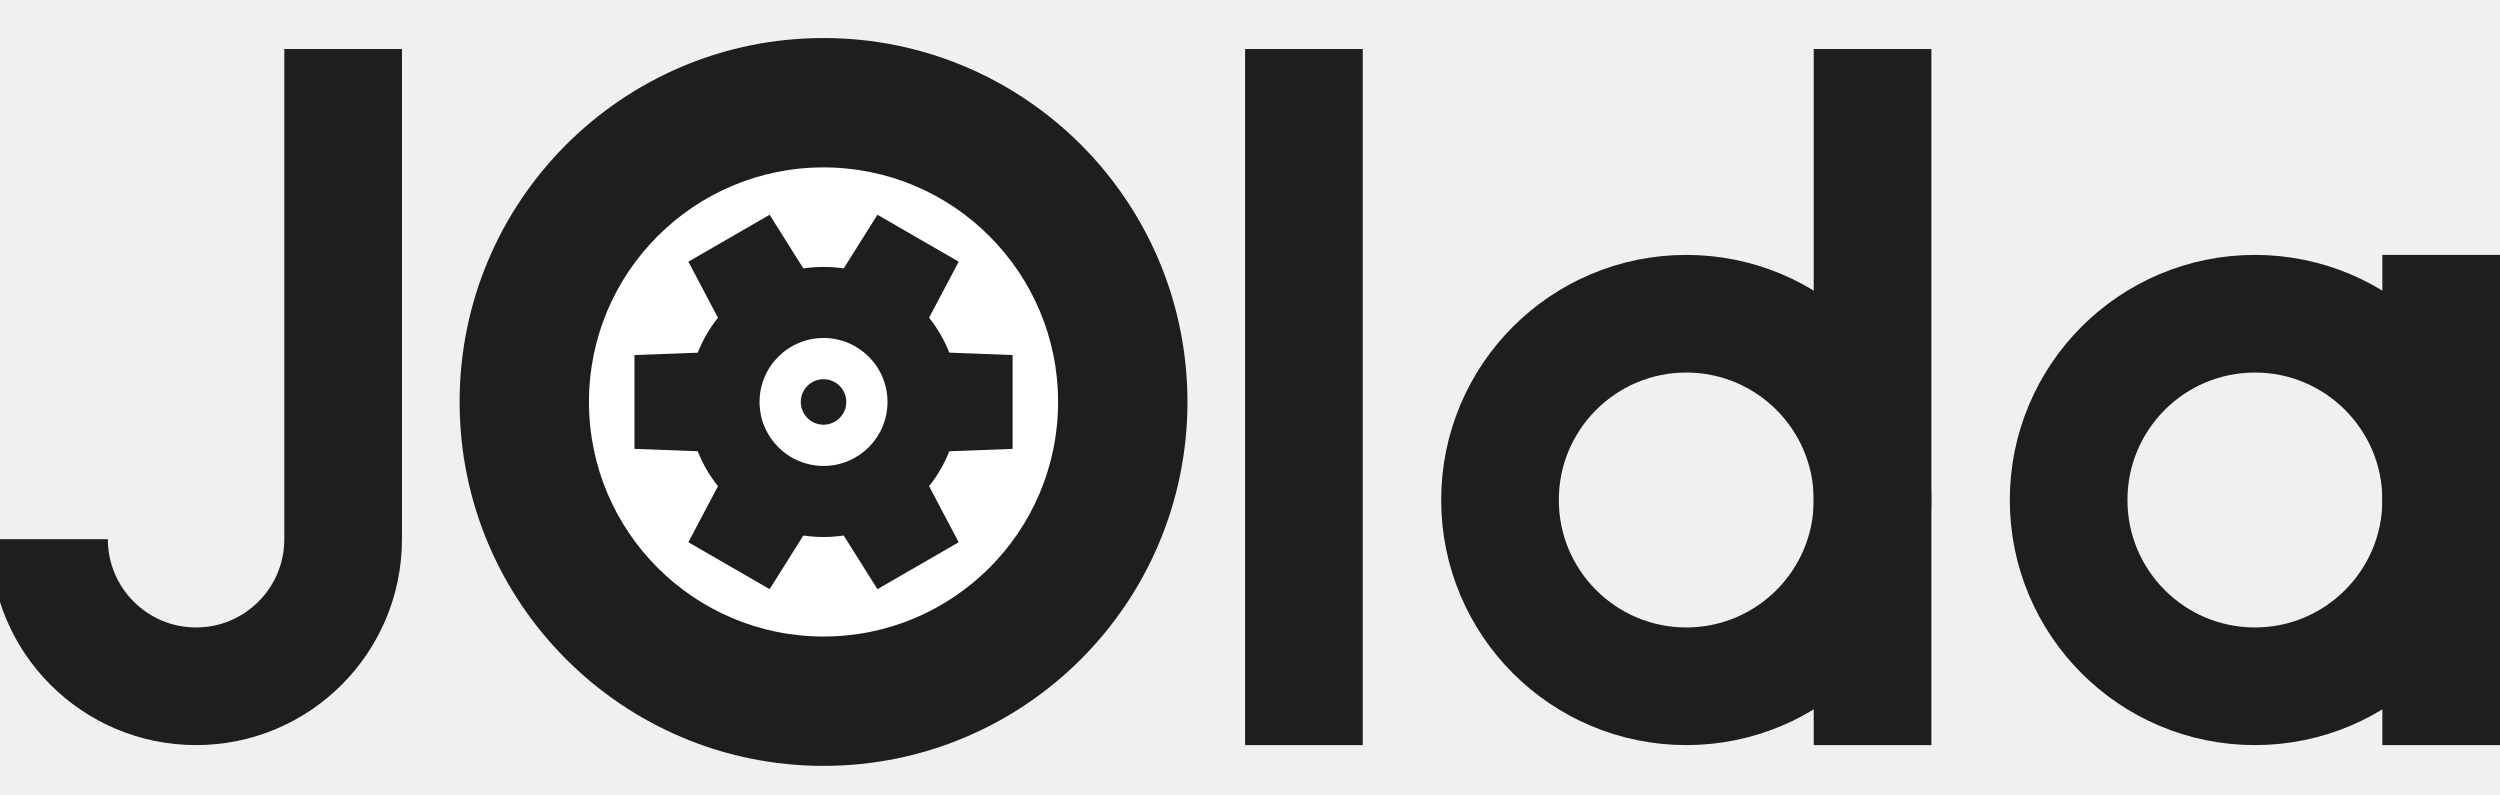
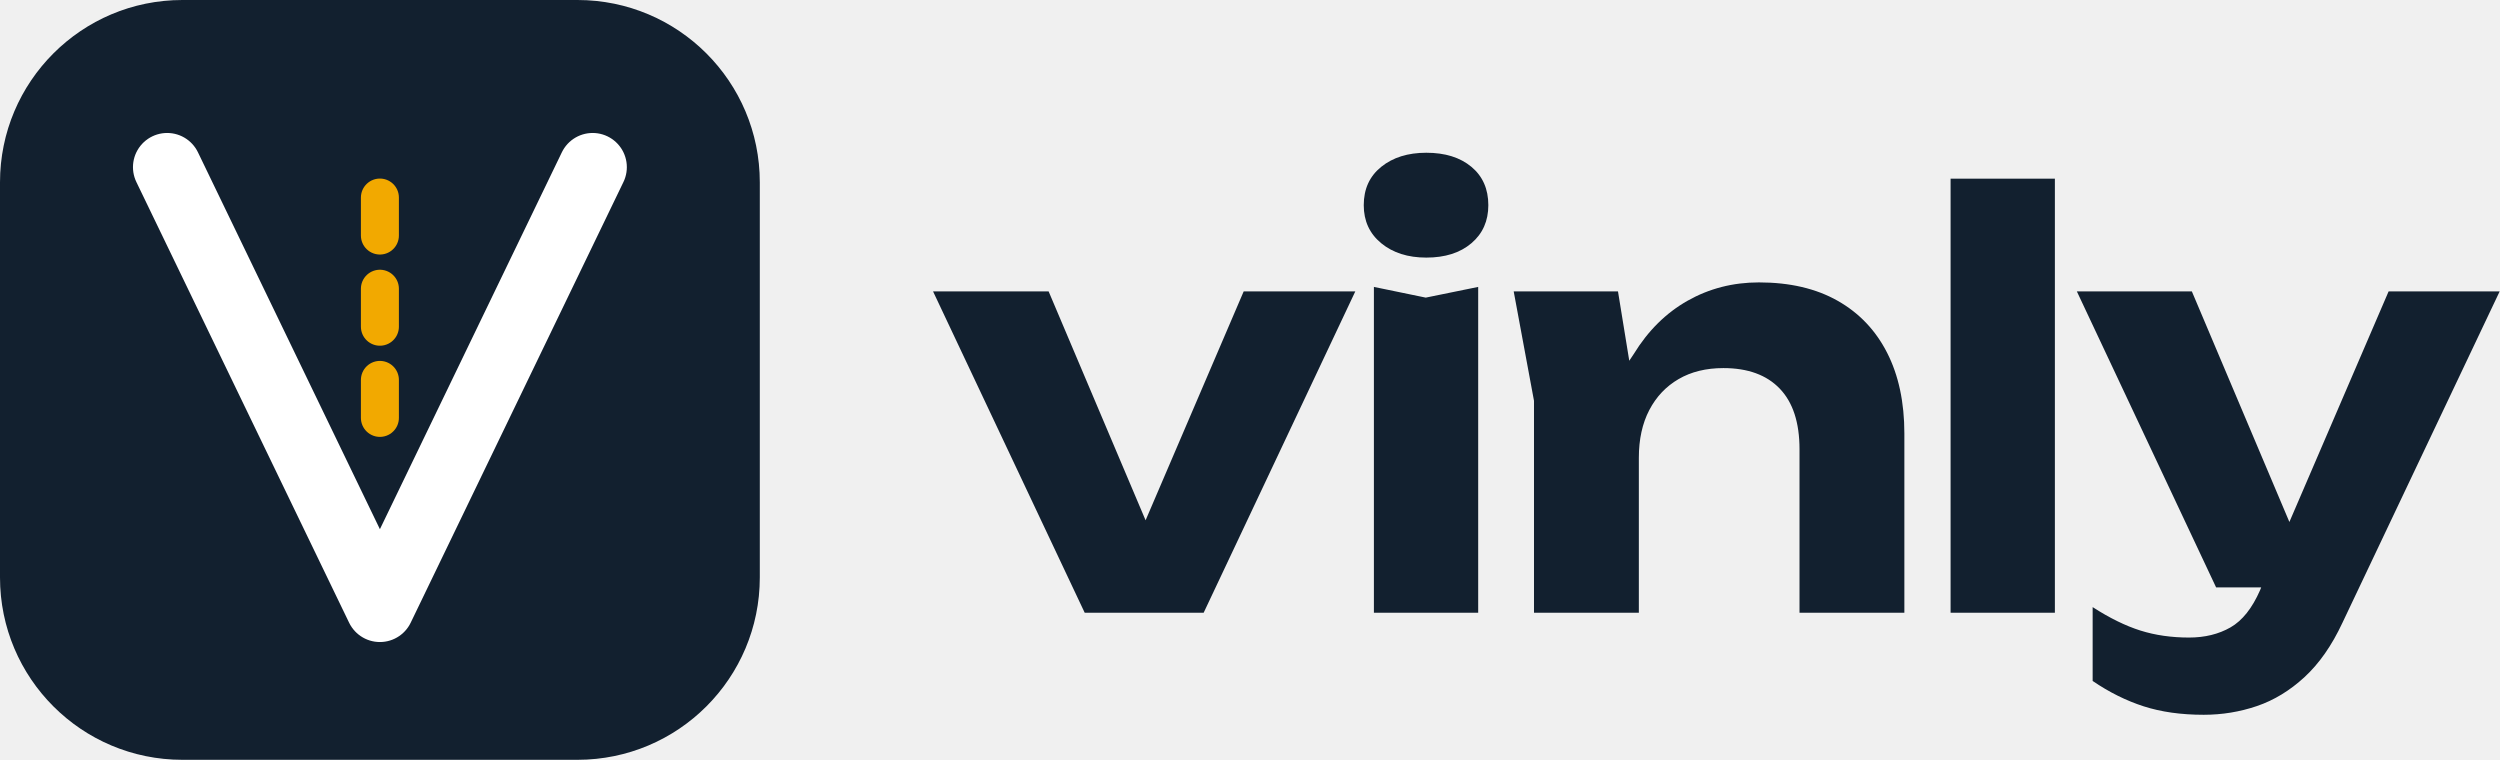
- <svg xmlns="http://www.w3.org/2000/svg" viewBox="20 30 510 162" role="img" aria-label="Jolda">
-   <g fill="none" stroke="#201e1d" stroke-width="24">
-     <path d="M90 40V140A30 30 0 0 1 30 140" />
-     <path d="M286 40V182" />
-     <circle cx="364" cy="132" r="38" />
-     <path d="M402 40V182" />
-     <circle cx="480" cy="132" r="38" />
-     <path d="M518 82V182" />
+ <svg xmlns="http://www.w3.org/2000/svg" viewBox="0 0 408 124" width="408" height="124" role="img" aria-label="Vinly">
+   <g transform="scale(1.24)">
+     <rect width="100" height="100" rx="24" fill="#12202F" />
+     <path d="M22 22 L50 80 L78 22" fill="none" stroke="#FFFFFF" stroke-width="9" stroke-linecap="round" stroke-linejoin="round" />
+     <path d="M50 26V31M50 38V43M50 50V55" fill="none" stroke="#F2A900" stroke-width="5" stroke-linecap="round" />
  </g>
-   <g transform="translate(188 112) scale(.29) translate(-256 -256)">
-     <circle cx="256" cy="256" r="256" fill="#201e1d" />
-     <circle cx="256" cy="256" r="165" fill="#fff" />
-     <g fill="#201e1d">
-       <circle cx="256" cy="256" r="95" />
-       <path id="l" d="M0 -38L133 -33V33L0 38Z" transform="translate(256 256)" />
-       <use href="#l" transform="rotate(60 256 256)" />
-       <use href="#l" transform="rotate(120 256 256)" />
-       <use href="#l" transform="rotate(180 256 256)" />
-       <use href="#l" transform="rotate(240 256 256)" />
-       <use href="#l" transform="rotate(300 256 256)" />
-     </g>
-     <circle cx="256" cy="256" r="45" fill="#fff" />
-     <circle cx="256" cy="256" r="16" fill="#201e1d" />
-   </g>
+   <path transform="translate(152 100) scale(0.092)" fill="#12202F" d="M380 -164 554 -570H752L483 0H272L3 -570H208Z M785.0 -578 877.0 -559 970.0 -578V0H785.0ZM878.0 -630Q829.0 -630 798.0 -655.5Q767.0 -681 767.0 -723Q767.0 -766 798.0 -791.0Q829.0 -816 878.0 -816Q928.0 -816 958.0 -791.0Q988.0 -766 988.0 -723Q988.0 -681 958.0 -655.5Q928.0 -630 878.0 -630Z M1033.0 -570H1218.0L1238.0 -447Q1242.0 -453 1246.0 -459Q1284.0 -521 1341.5 -553.5Q1399.0 -586 1468.0 -586Q1550.0 -586 1607.5 -553.5Q1665.0 -521 1695.5 -461.0Q1726.0 -401 1726.0 -318V0H1540.0V-290Q1540.0 -361 1505.0 -397.5Q1470.0 -434 1405.0 -434Q1359.0 -434 1325.5 -414.5Q1292.0 -395 1273.5 -359.5Q1255.0 -324 1255.0 -275V0H1069.0V-376Z M1808.0 -770H1993.0V0H1808.0Z M2257.0 181Q2197.0 181 2150.5 166.0Q2104.0 151 2060.0 121V-10Q2105.0 19 2144.5 31.5Q2184.0 44 2231.0 44Q2273.0 44 2304.5 26.0Q2336.0 8 2357.0 -40L2359.0 -45H2279.0L2032.0 -570H2236.0L2409.0 -161L2585.0 -570H2782.0L2503.0 18Q2475.0 78 2436.0 114.0Q2397.0 150 2351.5 165.5Q2306.0 181 2257.0 181Z" />
</svg>
